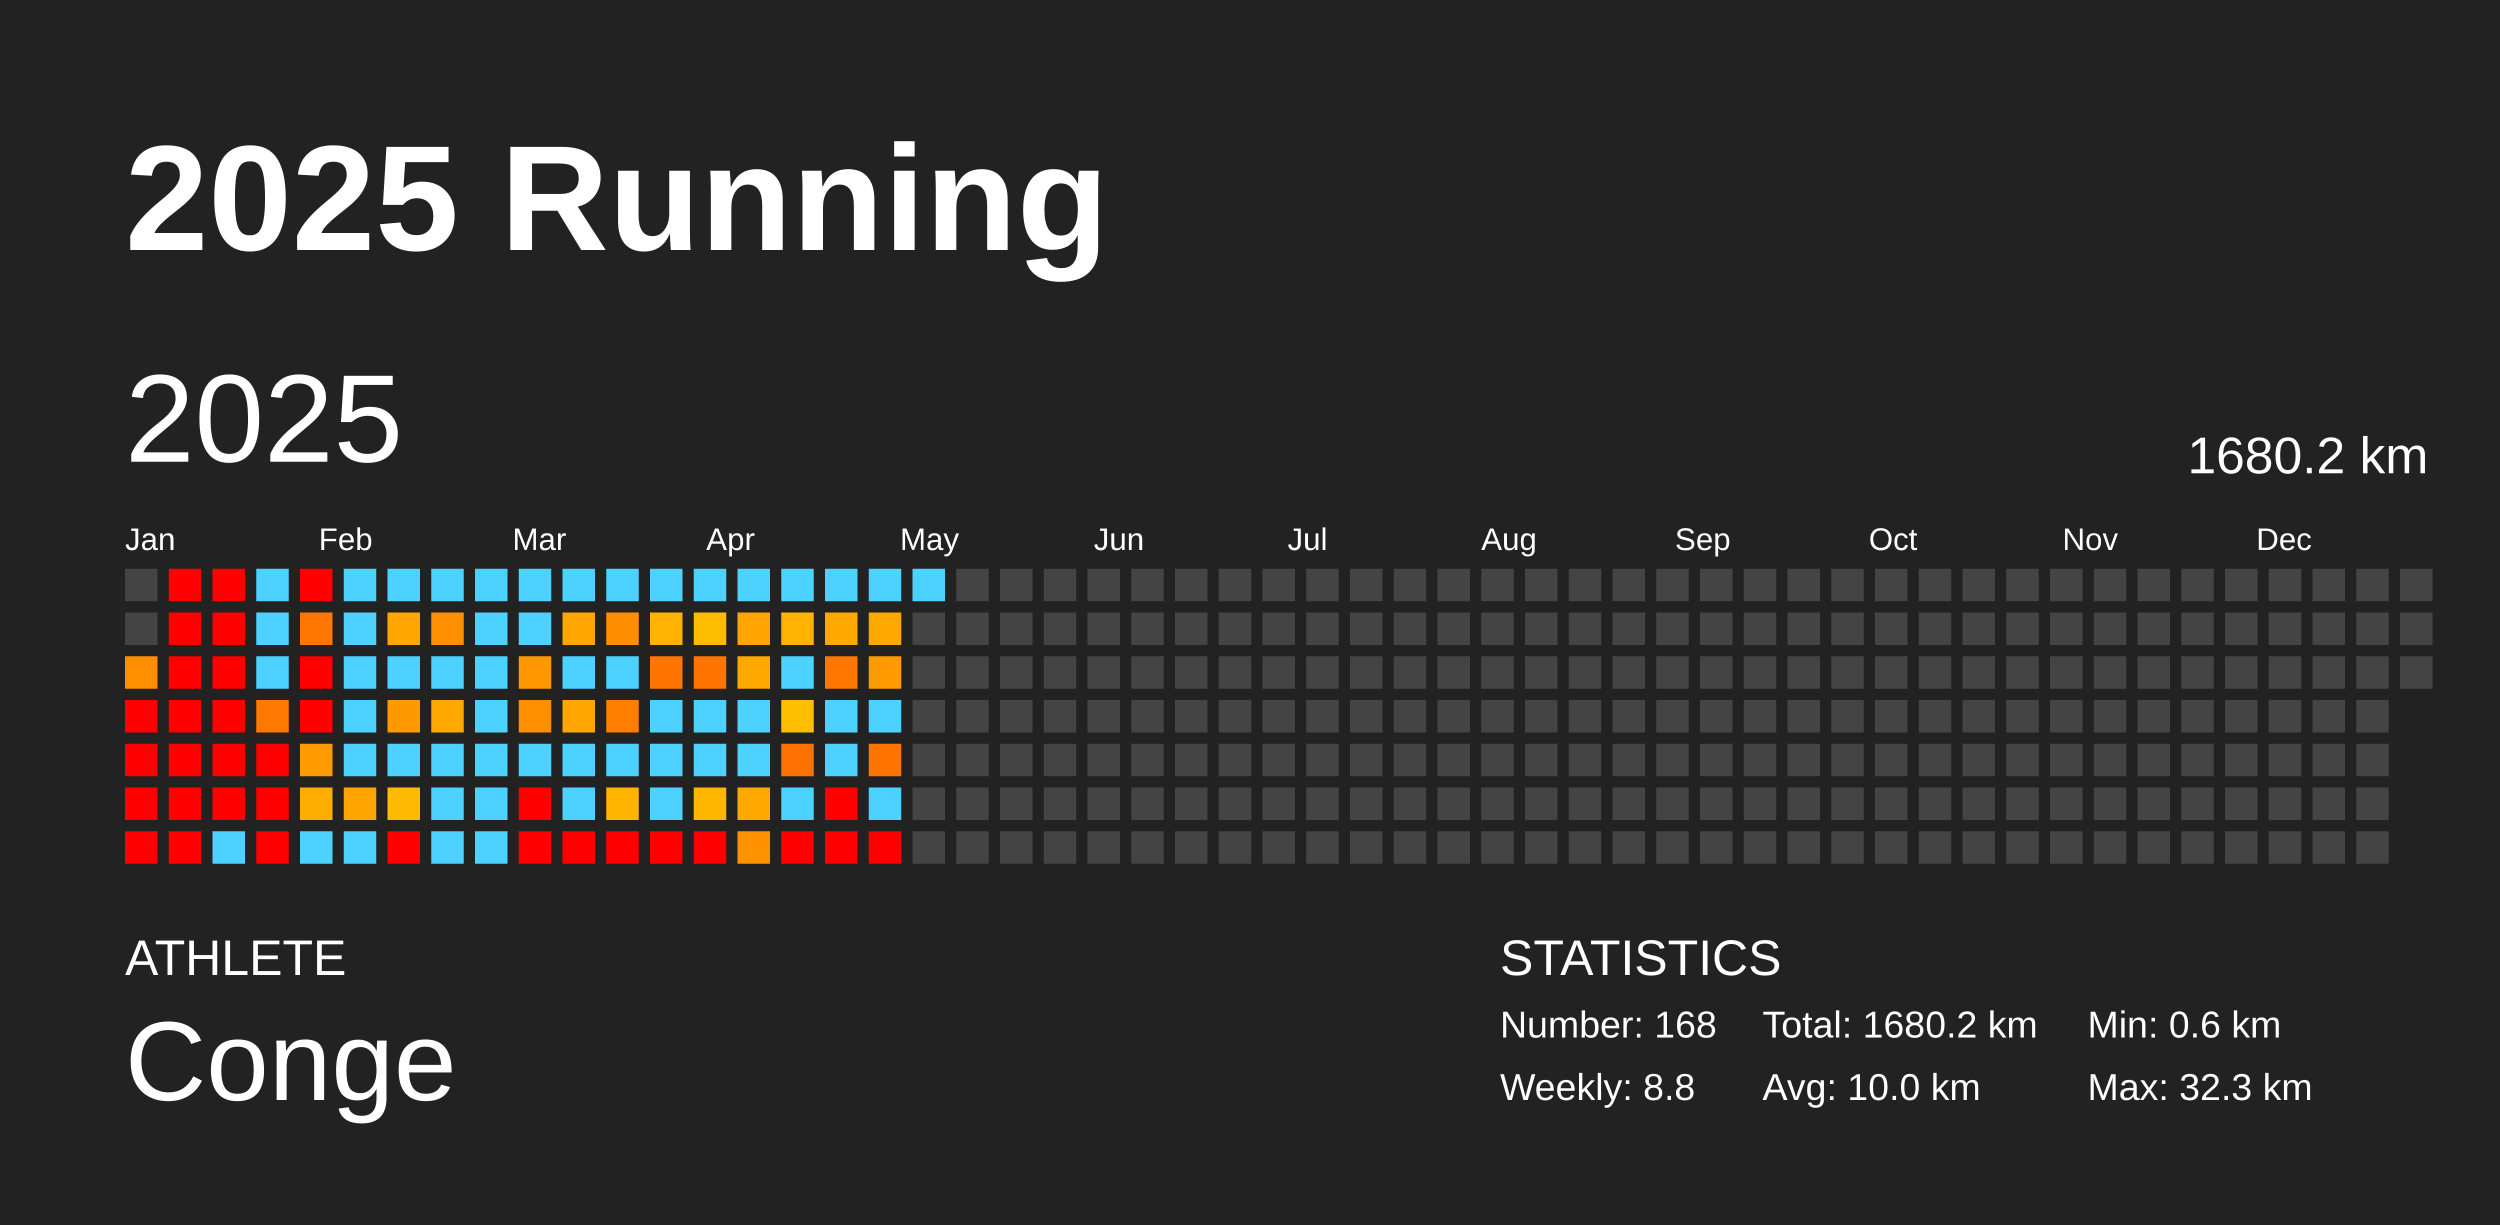
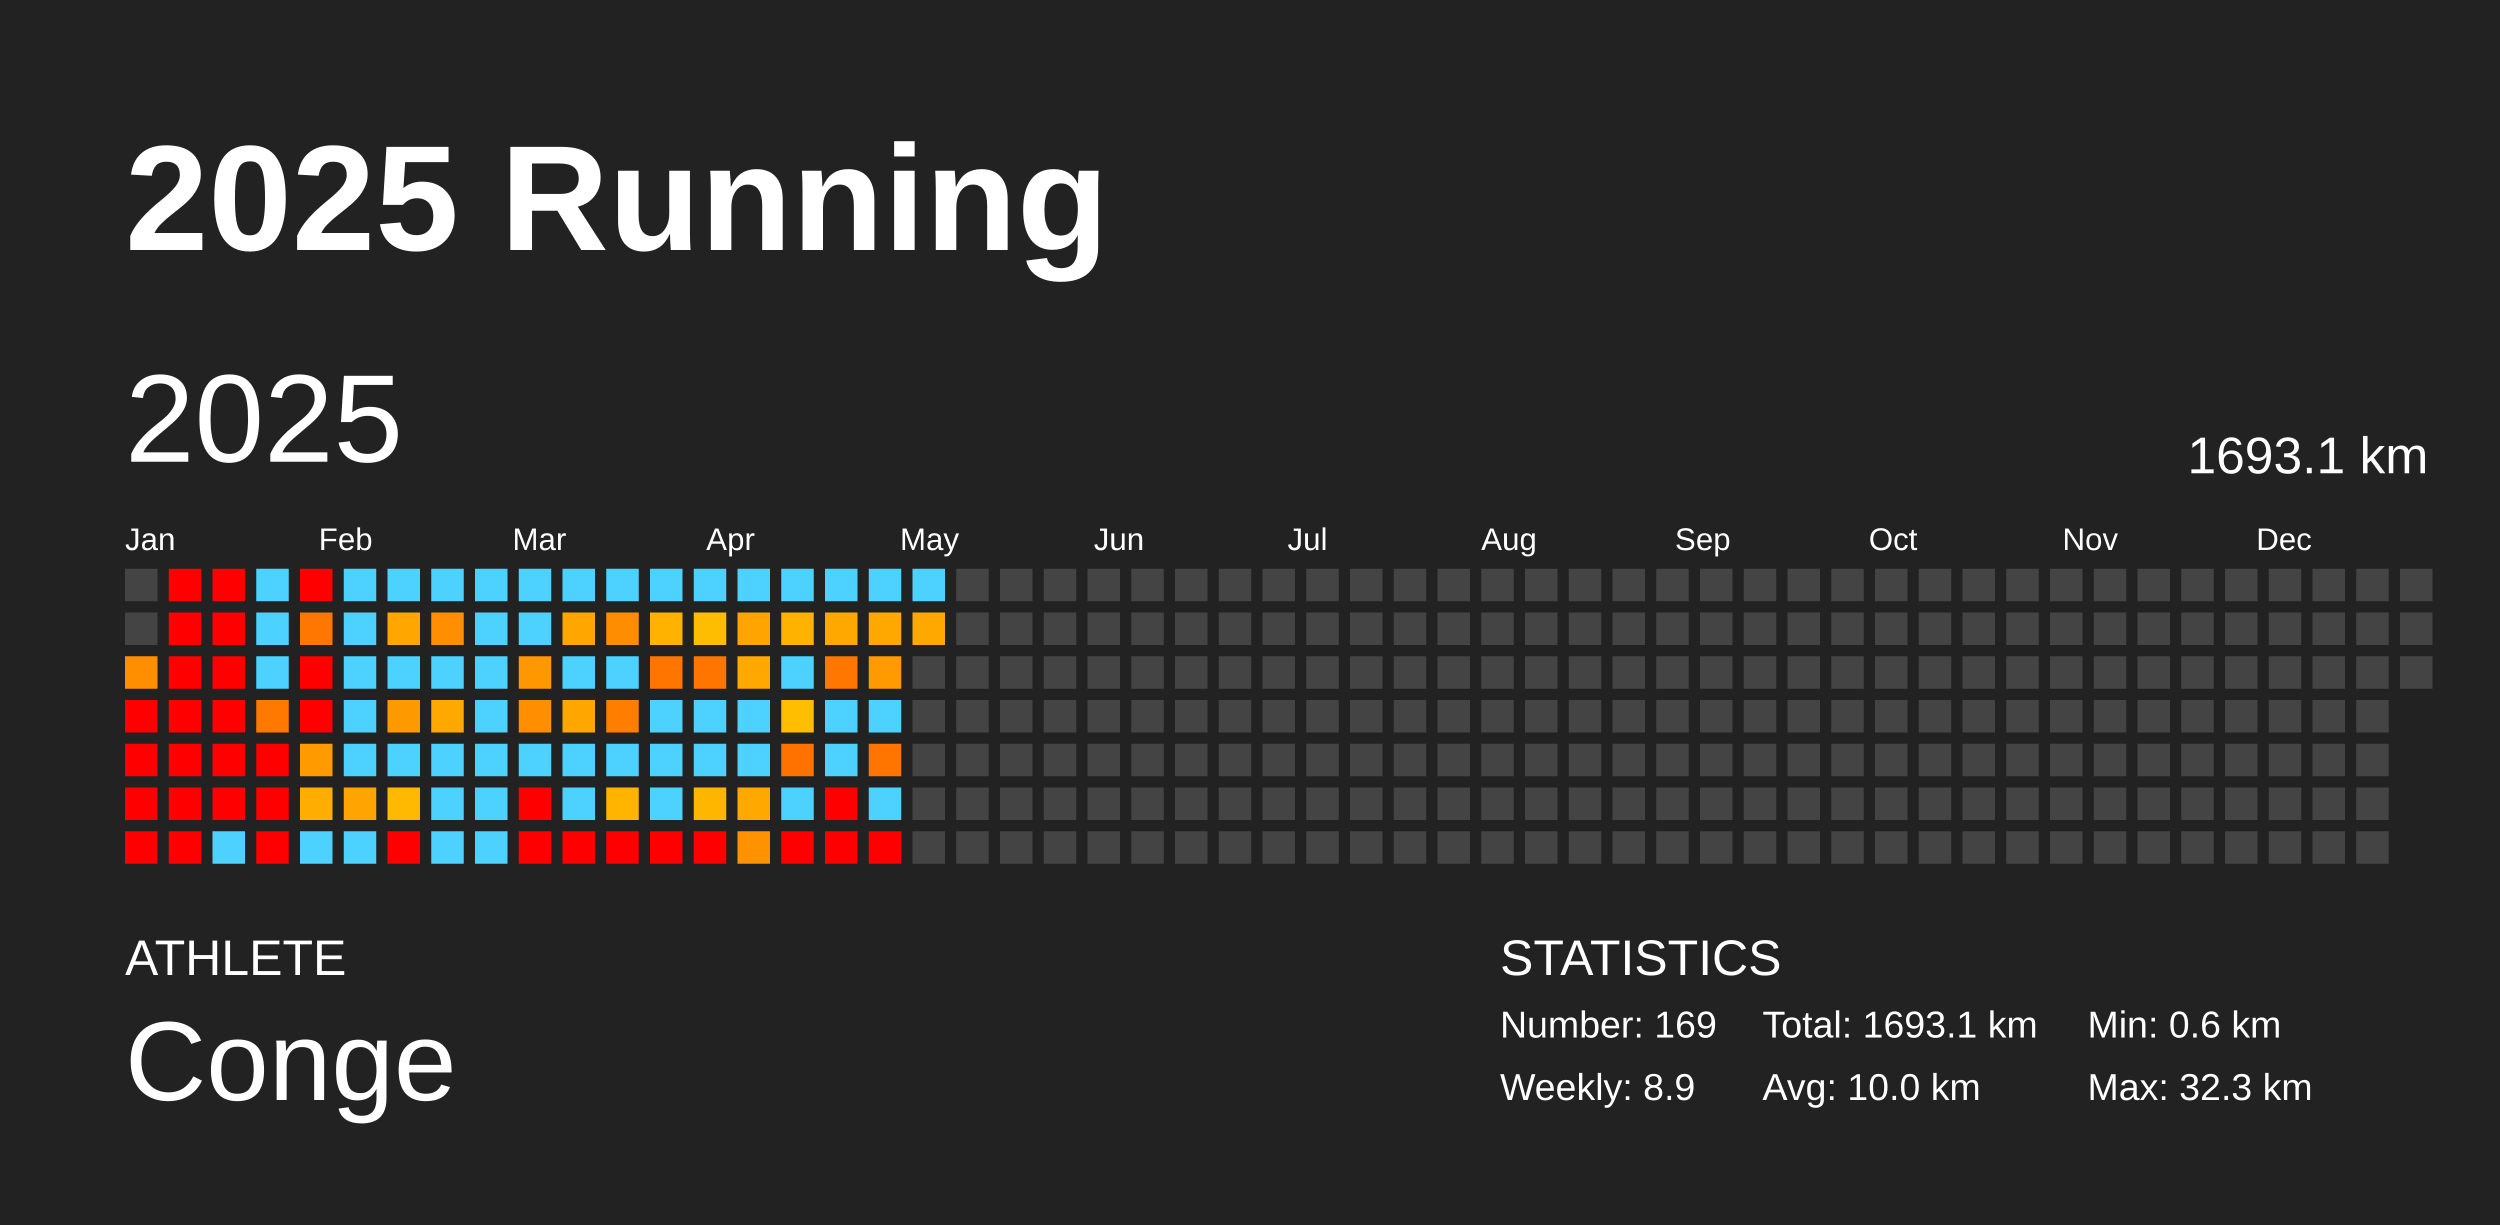
<svg xmlns="http://www.w3.org/2000/svg" baseProfile="full" height="98mm" version="1.1" viewBox="0,0,200,98" width="200mm">
  <defs />
  <rect fill="#222222" height="98" width="200" x="0" y="0" />
  <text fill="#FFFFFF" style="font-size:12px; font-family:Arial; font-weight:bold;" x="10" y="20">2025 Running</text>
  <text fill="#FFFFFF" style="font-size:4px; font-family:Arial" x="10" y="78">ATHLETE</text>
  <text fill="#FFFFFF" style="font-size:9px; font-family:Arial" x="10" y="88">Conge</text>
  <text fill="#FFFFFF" style="font-size:4px; font-family:Arial" x="120" y="78">STATISTICS</text>
-   <text fill="#FFFFFF" style="font-size:3px; font-family:Arial" x="120" y="83">Number: 168</text>
-   <text fill="#FFFFFF" style="font-size:3px; font-family:Arial" x="120" y="88">Weekly: 8.8</text>
-   <text fill="#FFFFFF" style="font-size:3px; font-family:Arial" x="141" y="83">Total: 1680.2 km</text>
+   <text fill="#FFFFFF" style="font-size:3px; font-family:Arial" x="120" y="83">Number: 169</text>
+   <text fill="#FFFFFF" style="font-size:3px; font-family:Arial" x="120" y="88">Weekly: 8.9</text>
+   <text fill="#FFFFFF" style="font-size:3px; font-family:Arial" x="141" y="83">Total: 1693.1 km</text>
  <text fill="#FFFFFF" style="font-size:3px; font-family:Arial" x="141" y="88">Avg: 10.0 km</text>
  <text fill="#FFFFFF" style="font-size:3px; font-family:Arial" x="167" y="83">Min: 0.6 km</text>
  <text fill="#FFFFFF" style="font-size:3px; font-family:Arial" x="167" y="88">Max: 32.3 km</text>
  <text dominant-baseline="hanging" fill="#FFFFFF" style="font-size:10.0px; font-family:Arial;" x="10" y="30">2025</text>
-   <text dominant-baseline="hanging" fill="#FFFFFF" style="font-size:4.125px; font-family:Arial;" x="175" y="35">1680.2 km</text>
+   <text dominant-baseline="hanging" fill="#FFFFFF" style="font-size:4.125px; font-family:Arial;" x="175" y="35">1693.1 km</text>
  <text fill="#FFFFFF" style="font-size:2.5px; font-family:Arial" x="10.0" y="44">Jan</text>
  <text fill="#FFFFFF" style="font-size:2.5px; font-family:Arial" x="25.5" y="44">Feb</text>
  <text fill="#FFFFFF" style="font-size:2.5px; font-family:Arial" x="41.0" y="44">Mar</text>
  <text fill="#FFFFFF" style="font-size:2.5px; font-family:Arial" x="56.5" y="44">Apr</text>
  <text fill="#FFFFFF" style="font-size:2.5px; font-family:Arial" x="72.0" y="44">May</text>
  <text fill="#FFFFFF" style="font-size:2.5px; font-family:Arial" x="87.5" y="44">Jun</text>
  <text fill="#FFFFFF" style="font-size:2.5px; font-family:Arial" x="103.0" y="44">Jul</text>
  <text fill="#FFFFFF" style="font-size:2.5px; font-family:Arial" x="118.5" y="44">Aug</text>
  <text fill="#FFFFFF" style="font-size:2.5px; font-family:Arial" x="134.0" y="44">Sep</text>
  <text fill="#FFFFFF" style="font-size:2.5px; font-family:Arial" x="149.5" y="44">Oct</text>
  <text fill="#FFFFFF" style="font-size:2.5px; font-family:Arial" x="165.0" y="44">Nov</text>
  <text fill="#FFFFFF" style="font-size:2.5px; font-family:Arial" x="180.5" y="44">Dec</text>
  <rect fill="#444444" height="2.6" width="2.6" x="10.0" y="45.5" />
  <rect fill="#444444" height="2.6" width="2.6" x="10.0" y="49.0" />
  <rect fill="#ff8f00" height="2.6" width="2.6" x="10.0" y="52.5" />
  <rect fill="red" height="2.6" width="2.6" x="10.0" y="56.0" />
  <rect fill="red" height="2.6" width="2.6" x="10.0" y="59.5" />
  <rect fill="red" height="2.6" width="2.6" x="10.0" y="63.0" />
  <rect fill="red" height="2.6" width="2.6" x="10.0" y="66.5" />
  <rect fill="red" height="2.6" width="2.6" x="13.5" y="45.5" />
  <rect fill="red" height="2.6" width="2.6" x="13.5" y="49.0" />
  <rect fill="red" height="2.6" width="2.6" x="13.5" y="52.5" />
  <rect fill="red" height="2.6" width="2.6" x="13.5" y="56.0" />
  <rect fill="red" height="2.6" width="2.6" x="13.5" y="59.5" />
  <rect fill="red" height="2.6" width="2.6" x="13.5" y="63.0" />
  <rect fill="red" height="2.6" width="2.6" x="13.5" y="66.5" />
  <rect fill="red" height="2.6" width="2.6" x="17.0" y="45.5" />
  <rect fill="red" height="2.6" width="2.6" x="17.0" y="49.0" />
  <rect fill="red" height="2.6" width="2.6" x="17.0" y="52.5" />
  <rect fill="red" height="2.6" width="2.6" x="17.0" y="56.0" />
  <rect fill="red" height="2.6" width="2.6" x="17.0" y="59.5" />
  <rect fill="red" height="2.6" width="2.6" x="17.0" y="63.0" />
  <rect fill="#4dd2ff" height="2.6" width="2.6" x="17.0" y="66.5" />
  <rect fill="#4dd2ff" height="2.6" width="2.6" x="20.5" y="45.5" />
  <rect fill="#4dd2ff" height="2.6" width="2.6" x="20.5" y="49.0" />
  <rect fill="#4dd2ff" height="2.6" width="2.6" x="20.5" y="52.5" />
  <rect fill="#ff7900" height="2.6" width="2.6" x="20.5" y="56.0" />
  <rect fill="red" height="2.6" width="2.6" x="20.5" y="59.5" />
  <rect fill="red" height="2.6" width="2.6" x="20.5" y="63.0" />
  <rect fill="red" height="2.6" width="2.6" x="20.5" y="66.5" />
  <rect fill="red" height="2.6" width="2.6" x="24.0" y="45.5" />
  <rect fill="#ff7600" height="2.6" width="2.6" x="24.0" y="49.0" />
  <rect fill="red" height="2.6" width="2.6" x="24.0" y="52.5" />
  <rect fill="red" height="2.6" width="2.6" x="24.0" y="56.0" />
  <rect fill="#ff9b00" height="2.6" width="2.6" x="24.0" y="59.5" />
  <rect fill="#ffae00" height="2.6" width="2.6" x="24.0" y="63.0" />
  <rect fill="#4dd2ff" height="2.6" width="2.6" x="24.0" y="66.5" />
  <rect fill="#4dd2ff" height="2.6" width="2.6" x="27.5" y="45.5" />
  <rect fill="#4dd2ff" height="2.6" width="2.6" x="27.5" y="49.0" />
  <rect fill="#4dd2ff" height="2.6" width="2.6" x="27.5" y="52.5" />
  <rect fill="#4dd2ff" height="2.6" width="2.6" x="27.5" y="56.0" />
  <rect fill="#4dd2ff" height="2.6" width="2.6" x="27.5" y="59.5" />
  <rect fill="#ffa400" height="2.6" width="2.6" x="27.5" y="63.0" />
  <rect fill="#4dd2ff" height="2.6" width="2.6" x="27.5" y="66.5" />
  <rect fill="#4dd2ff" height="2.6" width="2.6" x="31.0" y="45.5" />
  <rect fill="#ffa700" height="2.6" width="2.6" x="31.0" y="49.0" />
  <rect fill="#4dd2ff" height="2.6" width="2.6" x="31.0" y="52.5" />
  <rect fill="#ff9900" height="2.6" width="2.6" x="31.0" y="56.0" />
  <rect fill="#4dd2ff" height="2.6" width="2.6" x="31.0" y="59.5" />
  <rect fill="#ffb900" height="2.6" width="2.6" x="31.0" y="63.0" />
  <rect fill="red" height="2.6" width="2.6" x="31.0" y="66.5" />
  <rect fill="#4dd2ff" height="2.6" width="2.6" x="34.5" y="45.5" />
  <rect fill="#ff8f00" height="2.6" width="2.6" x="34.5" y="49.0" />
  <rect fill="#4dd2ff" height="2.6" width="2.6" x="34.5" y="52.5" />
  <rect fill="#ffa800" height="2.6" width="2.6" x="34.5" y="56.0" />
  <rect fill="#4dd2ff" height="2.6" width="2.6" x="34.5" y="59.5" />
  <rect fill="#4dd2ff" height="2.6" width="2.6" x="34.5" y="63.0" />
  <rect fill="#4dd2ff" height="2.6" width="2.6" x="34.5" y="66.5" />
  <rect fill="#4dd2ff" height="2.6" width="2.6" x="38.0" y="45.5" />
  <rect fill="#4dd2ff" height="2.6" width="2.6" x="38.0" y="49.0" />
  <rect fill="#4dd2ff" height="2.6" width="2.6" x="38.0" y="52.5" />
  <rect fill="#4dd2ff" height="2.6" width="2.6" x="38.0" y="56.0" />
  <rect fill="#4dd2ff" height="2.6" width="2.6" x="38.0" y="59.5" />
  <rect fill="#4dd2ff" height="2.6" width="2.6" x="38.0" y="63.0" />
  <rect fill="#4dd2ff" height="2.6" width="2.6" x="38.0" y="66.5" />
  <rect fill="#4dd2ff" height="2.6" width="2.6" x="41.5" y="45.5" />
  <rect fill="#4dd2ff" height="2.6" width="2.6" x="41.5" y="49.0" />
  <rect fill="#ff9800" height="2.6" width="2.6" x="41.5" y="52.5" />
  <rect fill="#ff8f00" height="2.6" width="2.6" x="41.5" y="56.0" />
  <rect fill="#4dd2ff" height="2.6" width="2.6" x="41.5" y="59.5" />
  <rect fill="red" height="2.6" width="2.6" x="41.5" y="63.0" />
  <rect fill="red" height="2.6" width="2.6" x="41.5" y="66.5" />
  <rect fill="#4dd2ff" height="2.6" width="2.6" x="45.0" y="45.5" />
  <rect fill="#ffa700" height="2.6" width="2.6" x="45.0" y="49.0" />
  <rect fill="#4dd2ff" height="2.6" width="2.6" x="45.0" y="52.5" />
  <rect fill="#ffa700" height="2.6" width="2.6" x="45.0" y="56.0" />
  <rect fill="#4dd2ff" height="2.6" width="2.6" x="45.0" y="59.5" />
  <rect fill="#4dd2ff" height="2.6" width="2.6" x="45.0" y="63.0" />
  <rect fill="red" height="2.6" width="2.6" x="45.0" y="66.5" />
  <rect fill="#4dd2ff" height="2.6" width="2.6" x="48.5" y="45.5" />
  <rect fill="#ff8d00" height="2.6" width="2.6" x="48.5" y="49.0" />
  <rect fill="#4dd2ff" height="2.6" width="2.6" x="48.5" y="52.5" />
  <rect fill="#ff7e00" height="2.6" width="2.6" x="48.5" y="56.0" />
  <rect fill="#4dd2ff" height="2.6" width="2.6" x="48.5" y="59.5" />
  <rect fill="#ffb400" height="2.6" width="2.6" x="48.5" y="63.0" />
  <rect fill="red" height="2.6" width="2.6" x="48.5" y="66.5" />
  <rect fill="#4dd2ff" height="2.6" width="2.6" x="52.0" y="45.5" />
  <rect fill="#ffb200" height="2.6" width="2.6" x="52.0" y="49.0" />
  <rect fill="#ff7500" height="2.6" width="2.6" x="52.0" y="52.5" />
  <rect fill="#4dd2ff" height="2.6" width="2.6" x="52.0" y="56.0" />
  <rect fill="#4dd2ff" height="2.6" width="2.6" x="52.0" y="59.5" />
  <rect fill="#4dd2ff" height="2.6" width="2.6" x="52.0" y="63.0" />
  <rect fill="red" height="2.6" width="2.6" x="52.0" y="66.5" />
  <rect fill="#4dd2ff" height="2.6" width="2.6" x="55.5" y="45.5" />
  <rect fill="#ffbd00" height="2.6" width="2.6" x="55.5" y="49.0" />
  <rect fill="#ff7500" height="2.6" width="2.6" x="55.5" y="52.5" />
  <rect fill="#4dd2ff" height="2.6" width="2.6" x="55.5" y="56.0" />
  <rect fill="#4dd2ff" height="2.6" width="2.6" x="55.5" y="59.5" />
  <rect fill="#ffb600" height="2.6" width="2.6" x="55.5" y="63.0" />
  <rect fill="red" height="2.6" width="2.6" x="55.5" y="66.5" />
  <rect fill="#4dd2ff" height="2.6" width="2.6" x="59.0" y="45.5" />
  <rect fill="#ffa400" height="2.6" width="2.6" x="59.0" y="49.0" />
  <rect fill="#ffa800" height="2.6" width="2.6" x="59.0" y="52.5" />
  <rect fill="#4dd2ff" height="2.6" width="2.6" x="59.0" y="56.0" />
  <rect fill="#4dd2ff" height="2.6" width="2.6" x="59.0" y="59.5" />
  <rect fill="#ffa800" height="2.6" width="2.6" x="59.0" y="63.0" />
  <rect fill="#ff9200" height="2.6" width="2.6" x="59.0" y="66.5" />
  <rect fill="#4dd2ff" height="2.6" width="2.6" x="62.5" y="45.5" />
  <rect fill="#ffb300" height="2.6" width="2.6" x="62.5" y="49.0" />
  <rect fill="#4dd2ff" height="2.6" width="2.6" x="62.5" y="52.5" />
  <rect fill="#ffbe00" height="2.6" width="2.6" x="62.5" y="56.0" />
  <rect fill="#ff7200" height="2.6" width="2.6" x="62.5" y="59.5" />
  <rect fill="#4dd2ff" height="2.6" width="2.6" x="62.5" y="63.0" />
  <rect fill="red" height="2.6" width="2.6" x="62.5" y="66.5" />
  <rect fill="#4dd2ff" height="2.6" width="2.6" x="66.0" y="45.5" />
  <rect fill="#ffa800" height="2.6" width="2.6" x="66.0" y="49.0" />
  <rect fill="#ff7600" height="2.6" width="2.6" x="66.0" y="52.5" />
  <rect fill="#4dd2ff" height="2.6" width="2.6" x="66.0" y="56.0" />
  <rect fill="#4dd2ff" height="2.6" width="2.6" x="66.0" y="59.5" />
  <rect fill="red" height="2.6" width="2.6" x="66.0" y="63.0" />
  <rect fill="red" height="2.6" width="2.6" x="66.0" y="66.5" />
  <rect fill="#4dd2ff" height="2.6" width="2.6" x="69.5" y="45.5" />
  <rect fill="#ffa800" height="2.6" width="2.6" x="69.5" y="49.0" />
  <rect fill="#ff9b00" height="2.6" width="2.6" x="69.5" y="52.5" />
  <rect fill="#4dd2ff" height="2.6" width="2.6" x="69.5" y="56.0" />
  <rect fill="#ff7500" height="2.6" width="2.6" x="69.5" y="59.5" />
  <rect fill="#4dd2ff" height="2.6" width="2.6" x="69.5" y="63.0" />
  <rect fill="red" height="2.6" width="2.6" x="69.5" y="66.5" />
  <rect fill="#4dd2ff" height="2.6" width="2.6" x="73.0" y="45.5" />
-   <rect fill="#444444" height="2.6" width="2.6" x="73.0" y="49.0" />
+   <rect fill="#ffa800" height="2.6" width="2.6" x="73.0" y="49.0" />
  <rect fill="#444444" height="2.6" width="2.6" x="73.0" y="52.5" />
  <rect fill="#444444" height="2.6" width="2.6" x="73.0" y="56.0" />
  <rect fill="#444444" height="2.6" width="2.6" x="73.0" y="59.5" />
  <rect fill="#444444" height="2.6" width="2.6" x="73.0" y="63.0" />
  <rect fill="#444444" height="2.6" width="2.6" x="73.0" y="66.5" />
  <rect fill="#444444" height="2.6" width="2.6" x="76.5" y="45.5" />
  <rect fill="#444444" height="2.6" width="2.6" x="76.5" y="49.0" />
  <rect fill="#444444" height="2.6" width="2.6" x="76.5" y="52.5" />
  <rect fill="#444444" height="2.6" width="2.6" x="76.5" y="56.0" />
  <rect fill="#444444" height="2.6" width="2.6" x="76.5" y="59.5" />
  <rect fill="#444444" height="2.6" width="2.6" x="76.5" y="63.0" />
  <rect fill="#444444" height="2.6" width="2.6" x="76.5" y="66.5" />
  <rect fill="#444444" height="2.6" width="2.6" x="80.0" y="45.5" />
  <rect fill="#444444" height="2.6" width="2.6" x="80.0" y="49.0" />
  <rect fill="#444444" height="2.6" width="2.6" x="80.0" y="52.5" />
  <rect fill="#444444" height="2.6" width="2.6" x="80.0" y="56.0" />
  <rect fill="#444444" height="2.6" width="2.6" x="80.0" y="59.5" />
  <rect fill="#444444" height="2.6" width="2.6" x="80.0" y="63.0" />
  <rect fill="#444444" height="2.6" width="2.6" x="80.0" y="66.5" />
  <rect fill="#444444" height="2.6" width="2.6" x="83.5" y="45.5" />
  <rect fill="#444444" height="2.6" width="2.6" x="83.5" y="49.0" />
  <rect fill="#444444" height="2.6" width="2.6" x="83.5" y="52.5" />
  <rect fill="#444444" height="2.6" width="2.6" x="83.5" y="56.0" />
  <rect fill="#444444" height="2.6" width="2.6" x="83.5" y="59.5" />
  <rect fill="#444444" height="2.6" width="2.6" x="83.5" y="63.0" />
  <rect fill="#444444" height="2.6" width="2.6" x="83.5" y="66.5" />
  <rect fill="#444444" height="2.6" width="2.6" x="87.0" y="45.5" />
  <rect fill="#444444" height="2.6" width="2.6" x="87.0" y="49.0" />
  <rect fill="#444444" height="2.6" width="2.6" x="87.0" y="52.5" />
  <rect fill="#444444" height="2.6" width="2.6" x="87.0" y="56.0" />
  <rect fill="#444444" height="2.6" width="2.6" x="87.0" y="59.5" />
  <rect fill="#444444" height="2.6" width="2.6" x="87.0" y="63.0" />
  <rect fill="#444444" height="2.6" width="2.6" x="87.0" y="66.5" />
  <rect fill="#444444" height="2.6" width="2.6" x="90.5" y="45.5" />
  <rect fill="#444444" height="2.6" width="2.6" x="90.5" y="49.0" />
  <rect fill="#444444" height="2.6" width="2.6" x="90.5" y="52.5" />
  <rect fill="#444444" height="2.6" width="2.6" x="90.5" y="56.0" />
  <rect fill="#444444" height="2.6" width="2.6" x="90.5" y="59.5" />
  <rect fill="#444444" height="2.6" width="2.6" x="90.5" y="63.0" />
  <rect fill="#444444" height="2.6" width="2.6" x="90.5" y="66.5" />
  <rect fill="#444444" height="2.6" width="2.6" x="94.0" y="45.5" />
  <rect fill="#444444" height="2.6" width="2.6" x="94.0" y="49.0" />
  <rect fill="#444444" height="2.6" width="2.6" x="94.0" y="52.5" />
  <rect fill="#444444" height="2.6" width="2.6" x="94.0" y="56.0" />
  <rect fill="#444444" height="2.6" width="2.6" x="94.0" y="59.5" />
  <rect fill="#444444" height="2.6" width="2.6" x="94.0" y="63.0" />
  <rect fill="#444444" height="2.6" width="2.6" x="94.0" y="66.5" />
  <rect fill="#444444" height="2.6" width="2.6" x="97.5" y="45.5" />
  <rect fill="#444444" height="2.6" width="2.6" x="97.5" y="49.0" />
  <rect fill="#444444" height="2.6" width="2.6" x="97.5" y="52.5" />
  <rect fill="#444444" height="2.6" width="2.6" x="97.5" y="56.0" />
  <rect fill="#444444" height="2.6" width="2.6" x="97.5" y="59.5" />
  <rect fill="#444444" height="2.6" width="2.6" x="97.5" y="63.0" />
  <rect fill="#444444" height="2.6" width="2.6" x="97.5" y="66.5" />
  <rect fill="#444444" height="2.6" width="2.6" x="101.0" y="45.5" />
  <rect fill="#444444" height="2.6" width="2.6" x="101.0" y="49.0" />
  <rect fill="#444444" height="2.6" width="2.6" x="101.0" y="52.5" />
  <rect fill="#444444" height="2.6" width="2.6" x="101.0" y="56.0" />
  <rect fill="#444444" height="2.6" width="2.6" x="101.0" y="59.5" />
  <rect fill="#444444" height="2.6" width="2.6" x="101.0" y="63.0" />
  <rect fill="#444444" height="2.6" width="2.6" x="101.0" y="66.5" />
  <rect fill="#444444" height="2.6" width="2.6" x="104.5" y="45.5" />
  <rect fill="#444444" height="2.6" width="2.6" x="104.5" y="49.0" />
  <rect fill="#444444" height="2.6" width="2.6" x="104.5" y="52.5" />
  <rect fill="#444444" height="2.6" width="2.6" x="104.5" y="56.0" />
  <rect fill="#444444" height="2.6" width="2.6" x="104.5" y="59.5" />
  <rect fill="#444444" height="2.6" width="2.6" x="104.5" y="63.0" />
  <rect fill="#444444" height="2.6" width="2.6" x="104.5" y="66.5" />
  <rect fill="#444444" height="2.6" width="2.6" x="108.0" y="45.5" />
  <rect fill="#444444" height="2.6" width="2.6" x="108.0" y="49.0" />
  <rect fill="#444444" height="2.6" width="2.6" x="108.0" y="52.5" />
  <rect fill="#444444" height="2.6" width="2.6" x="108.0" y="56.0" />
  <rect fill="#444444" height="2.6" width="2.6" x="108.0" y="59.5" />
  <rect fill="#444444" height="2.6" width="2.6" x="108.0" y="63.0" />
  <rect fill="#444444" height="2.6" width="2.6" x="108.0" y="66.5" />
  <rect fill="#444444" height="2.6" width="2.6" x="111.5" y="45.5" />
  <rect fill="#444444" height="2.6" width="2.6" x="111.5" y="49.0" />
  <rect fill="#444444" height="2.6" width="2.6" x="111.5" y="52.5" />
  <rect fill="#444444" height="2.6" width="2.6" x="111.5" y="56.0" />
  <rect fill="#444444" height="2.6" width="2.6" x="111.5" y="59.5" />
  <rect fill="#444444" height="2.6" width="2.6" x="111.5" y="63.0" />
  <rect fill="#444444" height="2.6" width="2.6" x="111.5" y="66.5" />
  <rect fill="#444444" height="2.6" width="2.6" x="115.0" y="45.5" />
  <rect fill="#444444" height="2.6" width="2.6" x="115.0" y="49.0" />
  <rect fill="#444444" height="2.6" width="2.6" x="115.0" y="52.5" />
  <rect fill="#444444" height="2.6" width="2.6" x="115.0" y="56.0" />
  <rect fill="#444444" height="2.6" width="2.6" x="115.0" y="59.5" />
  <rect fill="#444444" height="2.6" width="2.6" x="115.0" y="63.0" />
  <rect fill="#444444" height="2.6" width="2.6" x="115.0" y="66.5" />
  <rect fill="#444444" height="2.6" width="2.6" x="118.5" y="45.5" />
  <rect fill="#444444" height="2.6" width="2.6" x="118.5" y="49.0" />
  <rect fill="#444444" height="2.6" width="2.6" x="118.5" y="52.5" />
  <rect fill="#444444" height="2.6" width="2.6" x="118.5" y="56.0" />
  <rect fill="#444444" height="2.6" width="2.6" x="118.5" y="59.5" />
  <rect fill="#444444" height="2.6" width="2.6" x="118.5" y="63.0" />
  <rect fill="#444444" height="2.6" width="2.6" x="118.5" y="66.5" />
  <rect fill="#444444" height="2.6" width="2.6" x="122.0" y="45.5" />
  <rect fill="#444444" height="2.6" width="2.6" x="122.0" y="49.0" />
  <rect fill="#444444" height="2.6" width="2.6" x="122.0" y="52.5" />
  <rect fill="#444444" height="2.6" width="2.6" x="122.0" y="56.0" />
  <rect fill="#444444" height="2.6" width="2.6" x="122.0" y="59.5" />
  <rect fill="#444444" height="2.6" width="2.6" x="122.0" y="63.0" />
  <rect fill="#444444" height="2.6" width="2.6" x="122.0" y="66.5" />
  <rect fill="#444444" height="2.6" width="2.6" x="125.5" y="45.5" />
  <rect fill="#444444" height="2.6" width="2.6" x="125.5" y="49.0" />
  <rect fill="#444444" height="2.6" width="2.6" x="125.5" y="52.5" />
  <rect fill="#444444" height="2.6" width="2.6" x="125.5" y="56.0" />
  <rect fill="#444444" height="2.6" width="2.6" x="125.5" y="59.5" />
  <rect fill="#444444" height="2.6" width="2.6" x="125.5" y="63.0" />
  <rect fill="#444444" height="2.6" width="2.6" x="125.5" y="66.5" />
  <rect fill="#444444" height="2.6" width="2.6" x="129.0" y="45.5" />
  <rect fill="#444444" height="2.6" width="2.6" x="129.0" y="49.0" />
  <rect fill="#444444" height="2.6" width="2.6" x="129.0" y="52.5" />
  <rect fill="#444444" height="2.6" width="2.6" x="129.0" y="56.0" />
  <rect fill="#444444" height="2.6" width="2.6" x="129.0" y="59.5" />
  <rect fill="#444444" height="2.6" width="2.6" x="129.0" y="63.0" />
  <rect fill="#444444" height="2.6" width="2.6" x="129.0" y="66.5" />
  <rect fill="#444444" height="2.6" width="2.6" x="132.5" y="45.5" />
  <rect fill="#444444" height="2.6" width="2.6" x="132.5" y="49.0" />
  <rect fill="#444444" height="2.6" width="2.6" x="132.5" y="52.5" />
  <rect fill="#444444" height="2.6" width="2.6" x="132.5" y="56.0" />
  <rect fill="#444444" height="2.6" width="2.6" x="132.5" y="59.5" />
  <rect fill="#444444" height="2.6" width="2.6" x="132.5" y="63.0" />
  <rect fill="#444444" height="2.6" width="2.6" x="132.5" y="66.5" />
  <rect fill="#444444" height="2.6" width="2.6" x="136.0" y="45.5" />
  <rect fill="#444444" height="2.6" width="2.6" x="136.0" y="49.0" />
  <rect fill="#444444" height="2.6" width="2.6" x="136.0" y="52.5" />
  <rect fill="#444444" height="2.6" width="2.6" x="136.0" y="56.0" />
  <rect fill="#444444" height="2.6" width="2.6" x="136.0" y="59.5" />
  <rect fill="#444444" height="2.6" width="2.6" x="136.0" y="63.0" />
  <rect fill="#444444" height="2.6" width="2.6" x="136.0" y="66.5" />
  <rect fill="#444444" height="2.6" width="2.6" x="139.5" y="45.5" />
  <rect fill="#444444" height="2.6" width="2.6" x="139.5" y="49.0" />
  <rect fill="#444444" height="2.6" width="2.6" x="139.5" y="52.5" />
  <rect fill="#444444" height="2.6" width="2.6" x="139.5" y="56.0" />
  <rect fill="#444444" height="2.6" width="2.6" x="139.5" y="59.5" />
  <rect fill="#444444" height="2.6" width="2.6" x="139.5" y="63.0" />
  <rect fill="#444444" height="2.6" width="2.6" x="139.5" y="66.5" />
  <rect fill="#444444" height="2.6" width="2.6" x="143.0" y="45.5" />
  <rect fill="#444444" height="2.6" width="2.6" x="143.0" y="49.0" />
  <rect fill="#444444" height="2.6" width="2.6" x="143.0" y="52.5" />
  <rect fill="#444444" height="2.6" width="2.6" x="143.0" y="56.0" />
  <rect fill="#444444" height="2.6" width="2.6" x="143.0" y="59.5" />
  <rect fill="#444444" height="2.6" width="2.6" x="143.0" y="63.0" />
  <rect fill="#444444" height="2.6" width="2.6" x="143.0" y="66.5" />
  <rect fill="#444444" height="2.6" width="2.6" x="146.5" y="45.5" />
  <rect fill="#444444" height="2.6" width="2.6" x="146.5" y="49.0" />
  <rect fill="#444444" height="2.6" width="2.6" x="146.5" y="52.5" />
  <rect fill="#444444" height="2.6" width="2.6" x="146.5" y="56.0" />
  <rect fill="#444444" height="2.6" width="2.6" x="146.5" y="59.5" />
  <rect fill="#444444" height="2.6" width="2.6" x="146.5" y="63.0" />
  <rect fill="#444444" height="2.6" width="2.6" x="146.5" y="66.5" />
  <rect fill="#444444" height="2.6" width="2.6" x="150.0" y="45.5" />
  <rect fill="#444444" height="2.6" width="2.6" x="150.0" y="49.0" />
  <rect fill="#444444" height="2.6" width="2.6" x="150.0" y="52.5" />
  <rect fill="#444444" height="2.6" width="2.6" x="150.0" y="56.0" />
  <rect fill="#444444" height="2.6" width="2.6" x="150.0" y="59.5" />
  <rect fill="#444444" height="2.6" width="2.6" x="150.0" y="63.0" />
  <rect fill="#444444" height="2.6" width="2.6" x="150.0" y="66.5" />
  <rect fill="#444444" height="2.6" width="2.6" x="153.5" y="45.5" />
  <rect fill="#444444" height="2.6" width="2.6" x="153.5" y="49.0" />
  <rect fill="#444444" height="2.6" width="2.6" x="153.5" y="52.5" />
  <rect fill="#444444" height="2.6" width="2.6" x="153.5" y="56.0" />
  <rect fill="#444444" height="2.6" width="2.6" x="153.5" y="59.5" />
  <rect fill="#444444" height="2.6" width="2.6" x="153.5" y="63.0" />
  <rect fill="#444444" height="2.6" width="2.6" x="153.5" y="66.5" />
  <rect fill="#444444" height="2.6" width="2.6" x="157.0" y="45.5" />
  <rect fill="#444444" height="2.6" width="2.6" x="157.0" y="49.0" />
  <rect fill="#444444" height="2.6" width="2.6" x="157.0" y="52.5" />
  <rect fill="#444444" height="2.6" width="2.6" x="157.0" y="56.0" />
  <rect fill="#444444" height="2.6" width="2.6" x="157.0" y="59.5" />
  <rect fill="#444444" height="2.6" width="2.6" x="157.0" y="63.0" />
  <rect fill="#444444" height="2.6" width="2.6" x="157.0" y="66.5" />
  <rect fill="#444444" height="2.6" width="2.6" x="160.5" y="45.5" />
  <rect fill="#444444" height="2.6" width="2.6" x="160.5" y="49.0" />
  <rect fill="#444444" height="2.6" width="2.6" x="160.5" y="52.5" />
  <rect fill="#444444" height="2.6" width="2.6" x="160.5" y="56.0" />
  <rect fill="#444444" height="2.6" width="2.6" x="160.5" y="59.5" />
  <rect fill="#444444" height="2.6" width="2.6" x="160.5" y="63.0" />
  <rect fill="#444444" height="2.6" width="2.6" x="160.5" y="66.5" />
  <rect fill="#444444" height="2.6" width="2.6" x="164.0" y="45.5" />
  <rect fill="#444444" height="2.6" width="2.6" x="164.0" y="49.0" />
  <rect fill="#444444" height="2.6" width="2.6" x="164.0" y="52.5" />
  <rect fill="#444444" height="2.6" width="2.6" x="164.0" y="56.0" />
  <rect fill="#444444" height="2.6" width="2.6" x="164.0" y="59.5" />
  <rect fill="#444444" height="2.6" width="2.6" x="164.0" y="63.0" />
  <rect fill="#444444" height="2.6" width="2.6" x="164.0" y="66.5" />
  <rect fill="#444444" height="2.6" width="2.6" x="167.5" y="45.5" />
  <rect fill="#444444" height="2.6" width="2.6" x="167.5" y="49.0" />
  <rect fill="#444444" height="2.6" width="2.6" x="167.5" y="52.5" />
  <rect fill="#444444" height="2.6" width="2.6" x="167.5" y="56.0" />
  <rect fill="#444444" height="2.6" width="2.6" x="167.5" y="59.5" />
  <rect fill="#444444" height="2.6" width="2.6" x="167.5" y="63.0" />
  <rect fill="#444444" height="2.6" width="2.6" x="167.5" y="66.5" />
  <rect fill="#444444" height="2.6" width="2.6" x="171.0" y="45.5" />
  <rect fill="#444444" height="2.6" width="2.6" x="171.0" y="49.0" />
  <rect fill="#444444" height="2.6" width="2.6" x="171.0" y="52.5" />
  <rect fill="#444444" height="2.6" width="2.6" x="171.0" y="56.0" />
  <rect fill="#444444" height="2.6" width="2.6" x="171.0" y="59.5" />
  <rect fill="#444444" height="2.6" width="2.6" x="171.0" y="63.0" />
  <rect fill="#444444" height="2.6" width="2.6" x="171.0" y="66.5" />
  <rect fill="#444444" height="2.6" width="2.6" x="174.5" y="45.5" />
  <rect fill="#444444" height="2.6" width="2.6" x="174.5" y="49.0" />
  <rect fill="#444444" height="2.6" width="2.6" x="174.5" y="52.5" />
  <rect fill="#444444" height="2.6" width="2.6" x="174.5" y="56.0" />
  <rect fill="#444444" height="2.6" width="2.6" x="174.5" y="59.5" />
  <rect fill="#444444" height="2.6" width="2.6" x="174.5" y="63.0" />
  <rect fill="#444444" height="2.6" width="2.6" x="174.5" y="66.5" />
  <rect fill="#444444" height="2.6" width="2.6" x="178.0" y="45.5" />
  <rect fill="#444444" height="2.6" width="2.6" x="178.0" y="49.0" />
  <rect fill="#444444" height="2.6" width="2.6" x="178.0" y="52.5" />
  <rect fill="#444444" height="2.6" width="2.6" x="178.0" y="56.0" />
  <rect fill="#444444" height="2.6" width="2.6" x="178.0" y="59.5" />
  <rect fill="#444444" height="2.6" width="2.6" x="178.0" y="63.0" />
  <rect fill="#444444" height="2.6" width="2.6" x="178.0" y="66.5" />
  <rect fill="#444444" height="2.6" width="2.6" x="181.5" y="45.5" />
  <rect fill="#444444" height="2.6" width="2.6" x="181.5" y="49.0" />
  <rect fill="#444444" height="2.6" width="2.6" x="181.5" y="52.5" />
  <rect fill="#444444" height="2.6" width="2.6" x="181.5" y="56.0" />
  <rect fill="#444444" height="2.6" width="2.6" x="181.5" y="59.5" />
  <rect fill="#444444" height="2.6" width="2.6" x="181.5" y="63.0" />
  <rect fill="#444444" height="2.6" width="2.6" x="181.5" y="66.5" />
  <rect fill="#444444" height="2.6" width="2.6" x="185.0" y="45.5" />
  <rect fill="#444444" height="2.6" width="2.6" x="185.0" y="49.0" />
  <rect fill="#444444" height="2.6" width="2.6" x="185.0" y="52.5" />
  <rect fill="#444444" height="2.6" width="2.6" x="185.0" y="56.0" />
  <rect fill="#444444" height="2.6" width="2.6" x="185.0" y="59.5" />
  <rect fill="#444444" height="2.6" width="2.6" x="185.0" y="63.0" />
  <rect fill="#444444" height="2.6" width="2.6" x="185.0" y="66.5" />
  <rect fill="#444444" height="2.6" width="2.6" x="188.5" y="45.5" />
  <rect fill="#444444" height="2.6" width="2.6" x="188.5" y="49.0" />
  <rect fill="#444444" height="2.6" width="2.6" x="188.5" y="52.5" />
  <rect fill="#444444" height="2.6" width="2.6" x="188.5" y="56.0" />
  <rect fill="#444444" height="2.6" width="2.6" x="188.5" y="59.5" />
  <rect fill="#444444" height="2.6" width="2.6" x="188.5" y="63.0" />
  <rect fill="#444444" height="2.6" width="2.6" x="188.5" y="66.5" />
  <rect fill="#444444" height="2.6" width="2.6" x="192.0" y="45.5" />
  <rect fill="#444444" height="2.6" width="2.6" x="192.0" y="49.0" />
  <rect fill="#444444" height="2.6" width="2.6" x="192.0" y="52.5" />
</svg>
